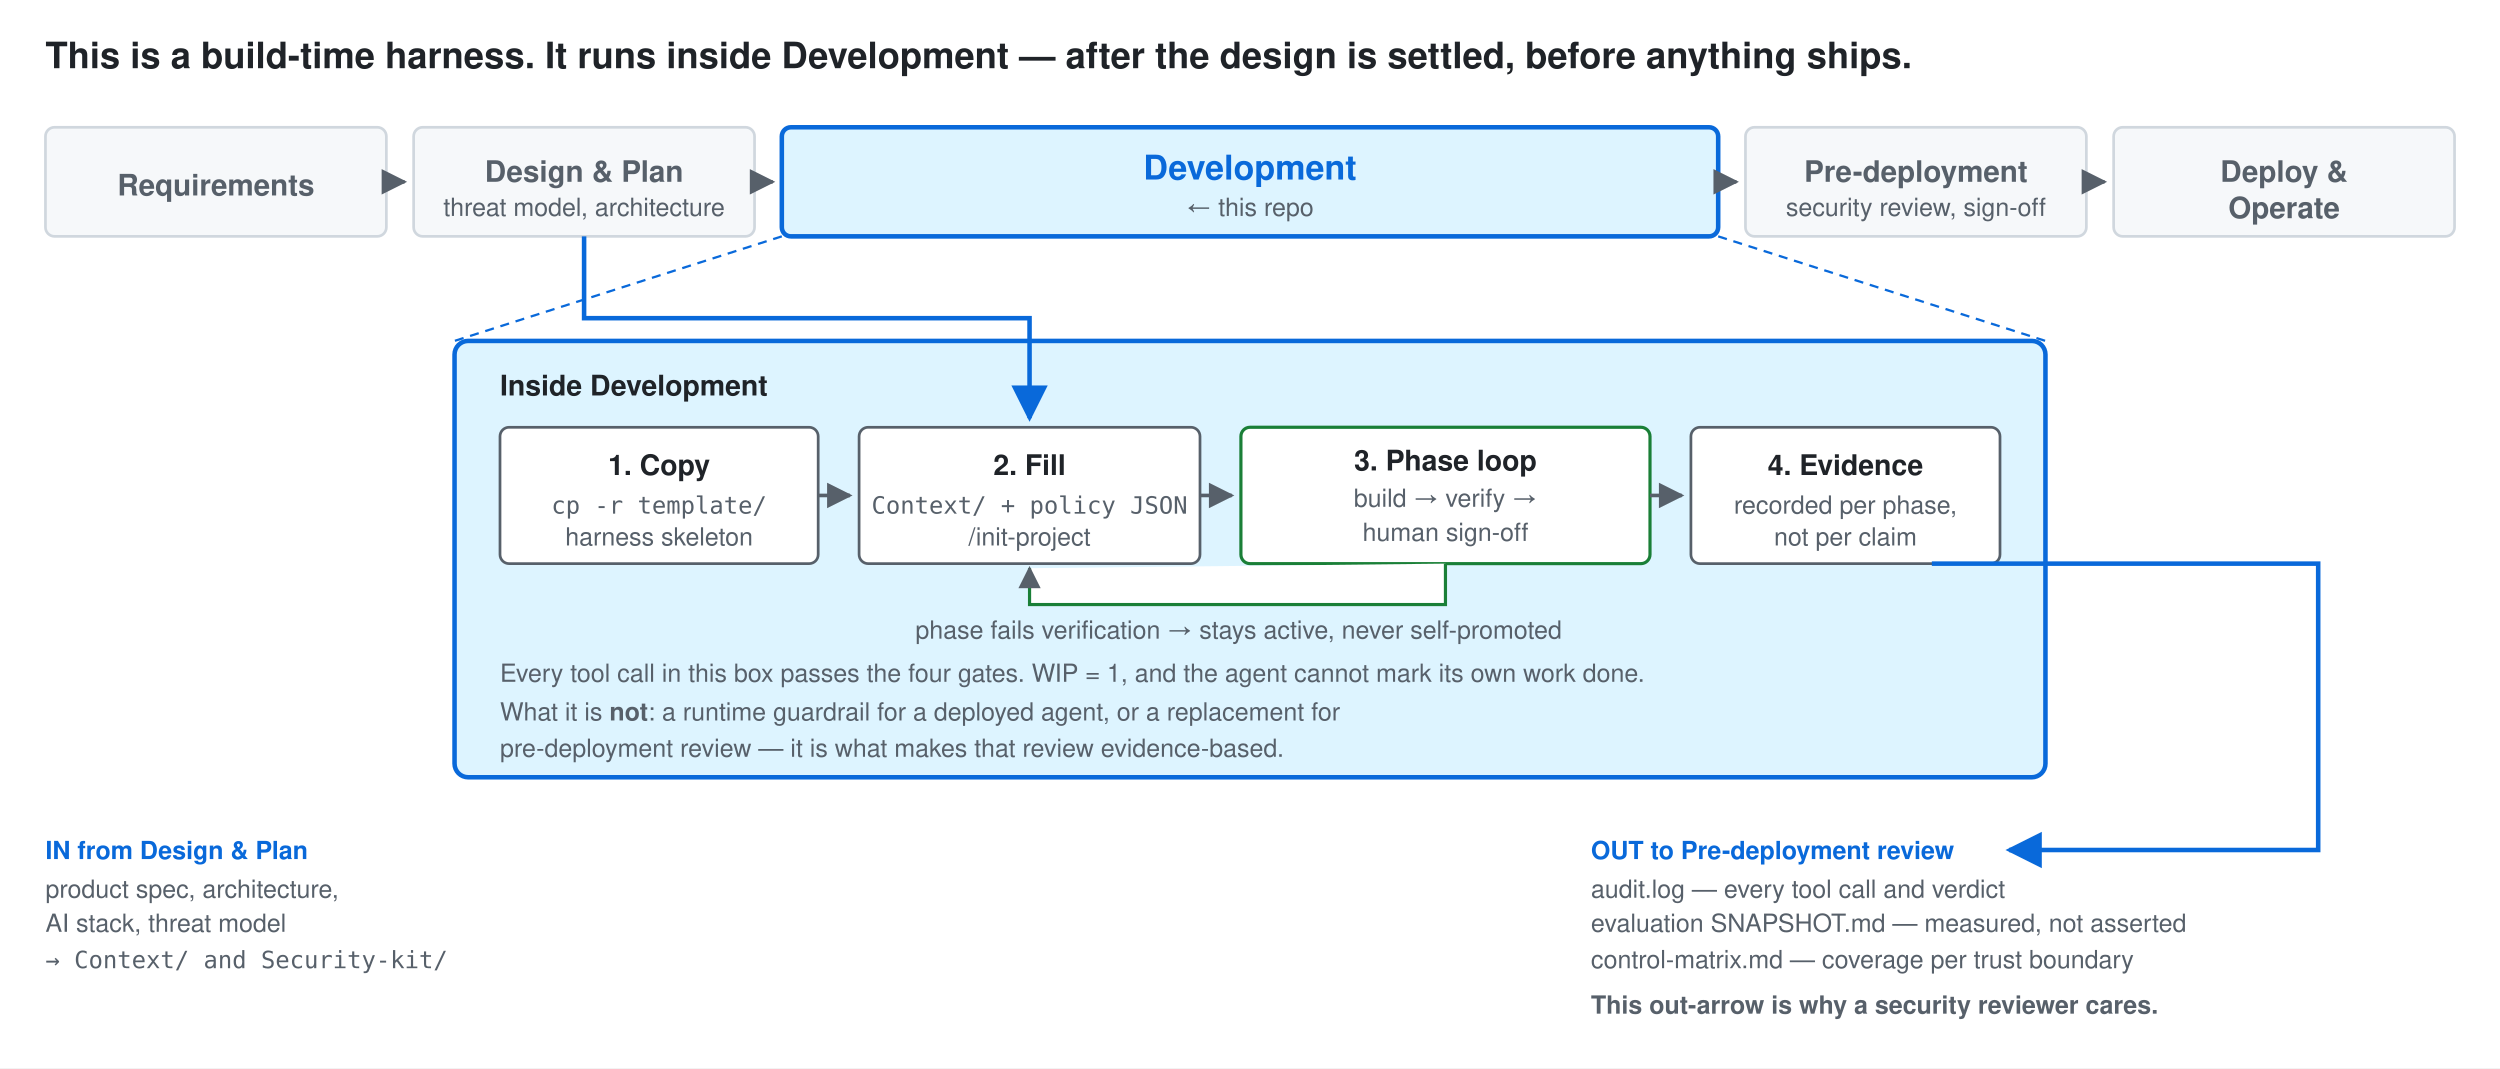
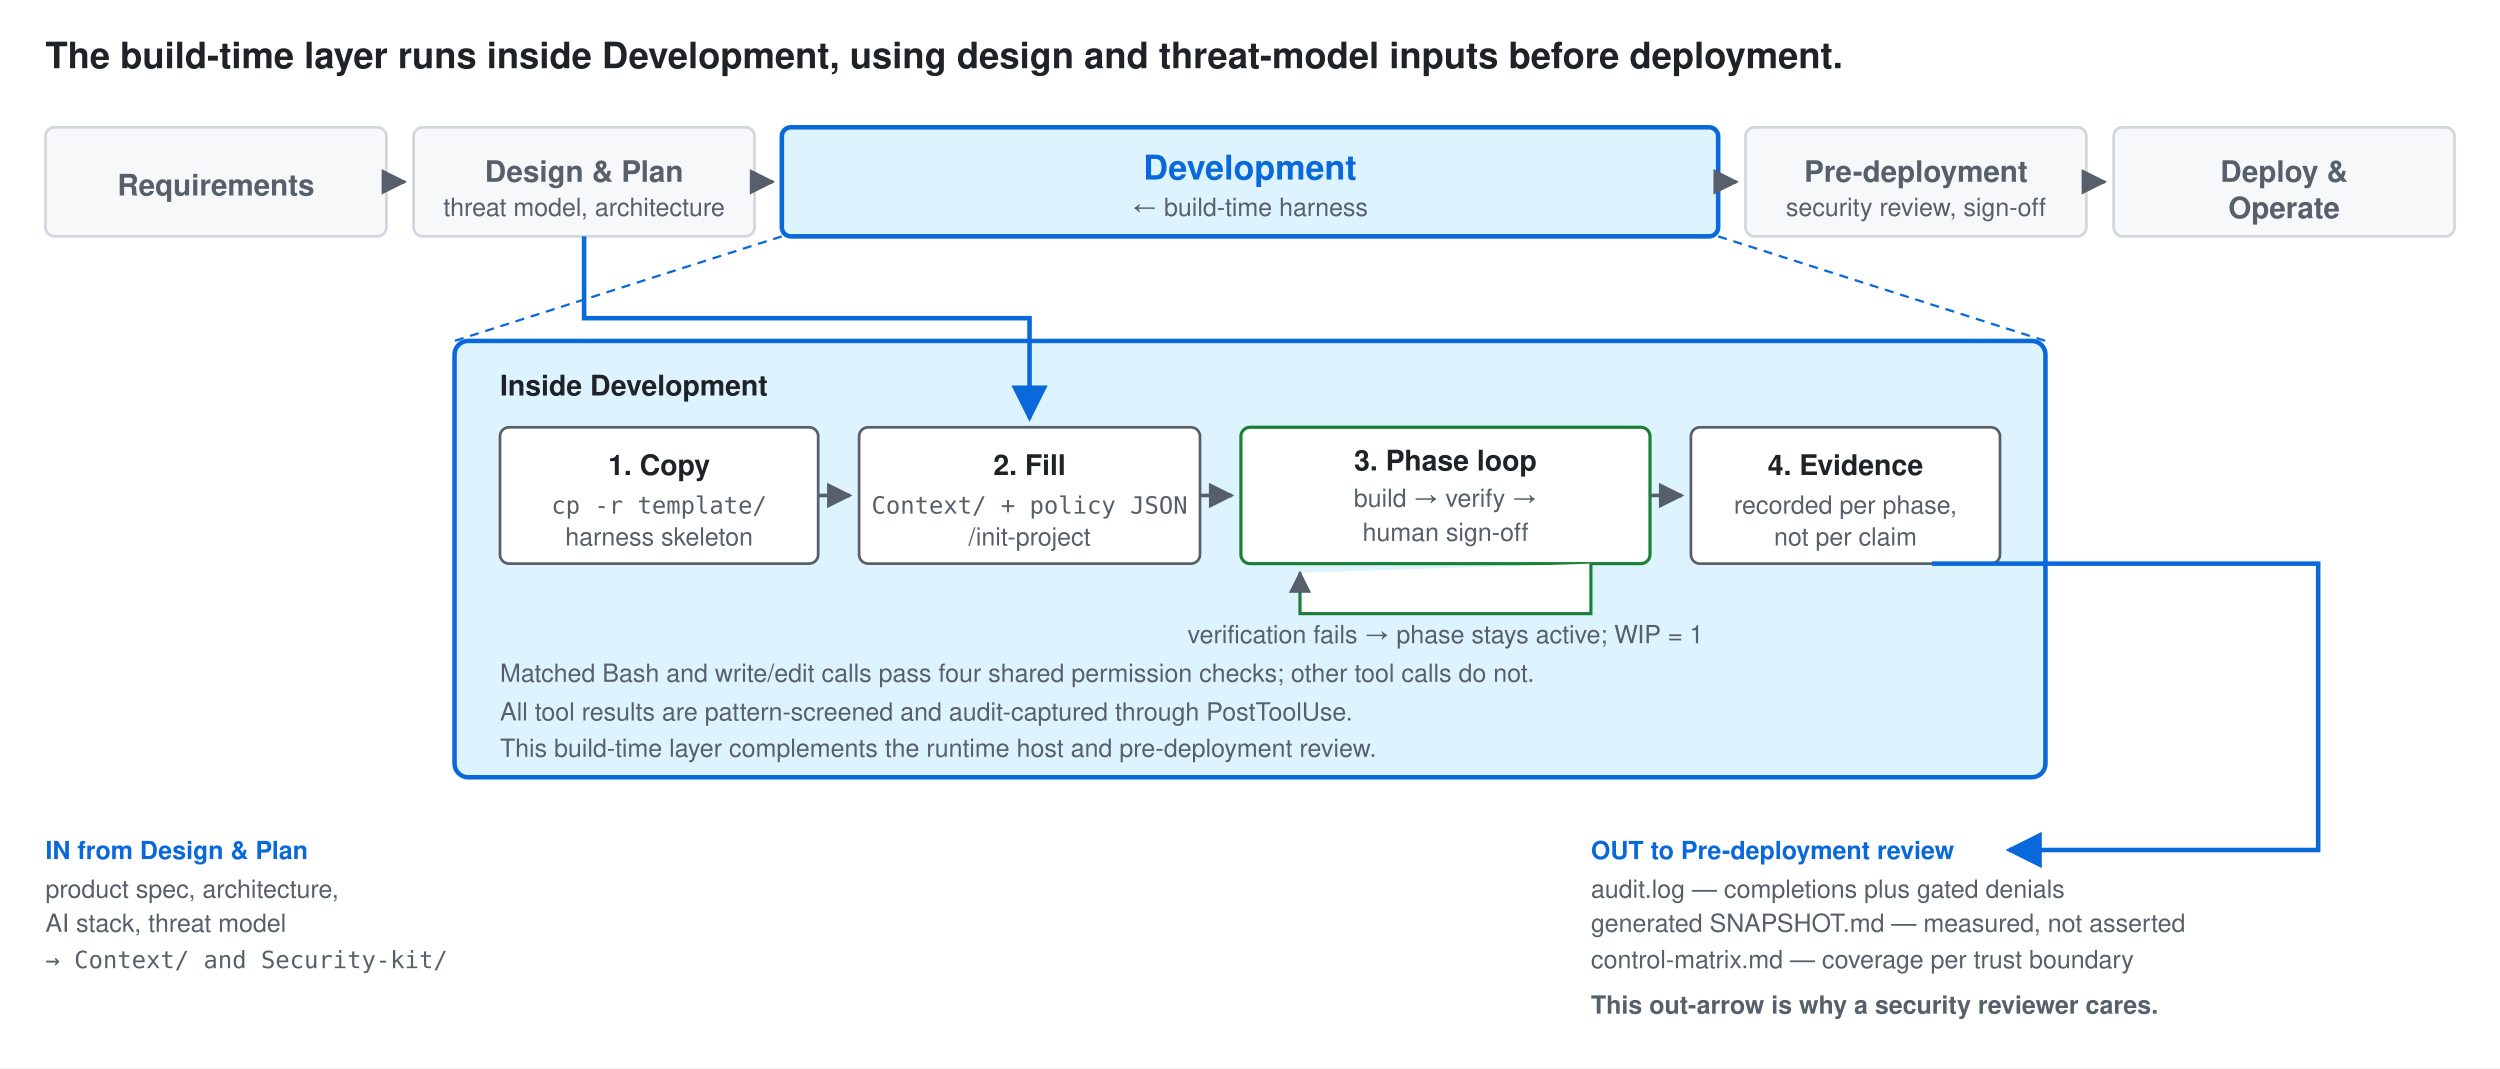
<svg xmlns="http://www.w3.org/2000/svg" width="1100" height="470" viewBox="0 0 1100 470" role="img" aria-labelledby="t d">
  <rect width="1100" height="470" fill="#ffffff" />
  <defs>
    <marker id="a" viewBox="0 0 10 10" refX="9" refY="5" markerWidth="7" markerHeight="7" orient="auto-start-reverse">
      <path d="M 0 0 L 10 5 L 0 10 z" fill="#57606a" />
    </marker>
    <marker id="ab" viewBox="0 0 10 10" refX="9" refY="5" markerWidth="8" markerHeight="8" orient="auto-start-reverse">
      <path d="M 0 0 L 10 5 L 0 10 z" fill="#0969da" />
    </marker>
  </defs>
  <style>
    text { font-family: -apple-system, BlinkMacSystemFont, "Segoe UI", Helvetica, Arial, sans-serif; fill: #1f2328; }
    .h   { font-size: 16px; font-weight: 700; }
    .st  { font-size: 13px; font-weight: 700; fill: #57606a; }
    .sta { font-size: 15px; font-weight: 700; fill: #0969da; }
    .b   { font-size: 12.5px; font-weight: 700; }
    .s   { font-size: 11px; fill: #57606a; }
    .m   { font-size: 10.5px; font-family: ui-monospace, SFMono-Regular, Menlo, Consolas, monospace; fill: #57606a; }
    .ann { font-size: 11px; font-weight: 700; fill: #0969da; }
    .stage  { fill: #f6f8fa; stroke: #d0d7de; stroke-width: 1.2; }
    .active { fill: #ddf4ff; stroke: #0969da; stroke-width: 2; }
    .card  { fill: #ffffff; stroke: #57606a; stroke-width: 1.2; }
    .loop  { fill: #ffffff; stroke: #1a7f37; stroke-width: 1.4; }
    .flow  { stroke: #57606a; stroke-width: 1.6; fill: none; }
    .hand  { stroke: #0969da; stroke-width: 2; fill: none; }
  </style>
-   <text class="h" x="20" y="30">This is a build-time harness. It runs inside Development — after the design is settled, before anything ships.</text>
+   <text class="h" x="20" y="30">The build-time layer runs inside Development, using design and threat-model inputs before deployment.</text>
  <rect class="stage" x="20" y="56" width="150" height="48" rx="4" />
  <text class="st" x="95" y="86" text-anchor="middle">Requirements</text>
  <rect class="stage" x="182" y="56" width="150" height="48" rx="4" />
  <text class="st" x="257" y="80" text-anchor="middle">Design &amp; Plan</text>
  <text class="s" x="257" y="95" text-anchor="middle">threat model, architecture</text>
  <rect class="active" x="344" y="56" width="412" height="48" rx="4" />
  <text class="sta" x="550" y="79" text-anchor="middle">Development</text>
-   <text class="s" x="550" y="95" text-anchor="middle">← this repo</text>
+   <text class="s" x="550" y="95" text-anchor="middle">← build-time harness</text>
  <rect class="stage" x="768" y="56" width="150" height="48" rx="4" />
  <text class="st" x="843" y="80" text-anchor="middle">Pre-deployment</text>
  <text class="s" x="843" y="95" text-anchor="middle">security review, sign-off</text>
  <rect class="stage" x="930" y="56" width="150" height="48" rx="4" />
  <text class="st" x="1005" y="80" text-anchor="middle">Deploy &amp;</text>
  <text class="st" x="1005" y="96" text-anchor="middle">Operate</text>
  <line class="flow" x1="170" y1="80" x2="178" y2="80" marker-end="url(#a)" />
  <line class="flow" x1="332" y1="80" x2="340" y2="80" marker-end="url(#a)" />
  <line class="flow" x1="756" y1="80" x2="764" y2="80" marker-end="url(#a)" />
  <line class="flow" x1="918" y1="80" x2="926" y2="80" marker-end="url(#a)" />
  <line x1="344" y1="104" x2="200" y2="150" stroke="#0969da" stroke-width="1" stroke-dasharray="4 3" />
  <line x1="756" y1="104" x2="900" y2="150" stroke="#0969da" stroke-width="1" stroke-dasharray="4 3" />
  <rect class="active" x="200" y="150" width="700" height="192" rx="6" fill="#f6fbff" />
  <text class="b" x="220" y="174" fill="#0969da">Inside Development</text>
  <rect class="card" x="220" y="188" width="140" height="60" rx="4" />
  <text class="b" x="290" y="209" text-anchor="middle">1. Copy</text>
  <text class="m" x="290" y="226" text-anchor="middle">cp -r template/</text>
  <text class="s" x="290" y="240" text-anchor="middle">harness skeleton</text>
  <rect class="card" x="378" y="188" width="150" height="60" rx="4" />
  <text class="b" x="453" y="209" text-anchor="middle">2. Fill</text>
  <text class="m" x="453" y="226" text-anchor="middle">Context/ + policy JSON</text>
  <text class="s" x="453" y="240" text-anchor="middle">/init-project</text>
  <rect class="loop" x="546" y="188" width="180" height="60" rx="4" />
  <text class="b" x="636" y="207" text-anchor="middle">3. Phase loop</text>
  <text class="s" x="636" y="223" text-anchor="middle">build → verify →</text>
  <text class="s" x="636" y="238" text-anchor="middle">human sign-off</text>
  <rect class="card" x="744" y="188" width="136" height="60" rx="4" />
  <text class="b" x="812" y="209" text-anchor="middle">4. Evidence</text>
  <text class="s" x="812" y="226" text-anchor="middle">recorded per phase,</text>
  <text class="s" x="812" y="240" text-anchor="middle">not per claim</text>
  <line class="flow" x1="360" y1="218" x2="374" y2="218" marker-end="url(#a)" />
  <line class="flow" x1="528" y1="218" x2="542" y2="218" marker-end="url(#a)" />
  <line class="flow" x1="726" y1="218" x2="740" y2="218" marker-end="url(#a)" />
-   <path class="loop" d="M 636 248 L 636 266 L 453 266 L 453 250" marker-end="url(#a)" stroke="#1a7f37" />
-   <text class="s" x="545" y="281" text-anchor="middle" fill="#1a7f37">phase fails verification → stays active, never self-promoted</text>
-   <text class="s" x="220" y="300">Every tool call in this box passes the four gates. WIP = 1, and the agent cannot mark its own work done.</text>
-   <text class="s" x="220" y="317">What it is <tspan font-weight="700">not</tspan>: a runtime guardrail for a deployed agent, or a replacement for</text>
-   <text class="s" x="220" y="333">pre-deployment review — it is what makes that review evidence-based.</text>
+   <path class="loop" d="M 700 248 L 700 270 L 572 270 L 572 252" marker-end="url(#a)" stroke="#1a7f37" />
+   <text class="s" x="636" y="283" text-anchor="middle" fill="#1a7f37">verification fails → phase stays active; WIP = 1</text>
+   <text class="s" x="220" y="300">Matched Bash and write/edit calls pass four shared permission checks; other tool calls do not.</text>
+   <text class="s" x="220" y="317">All tool results are pattern-screened and audit-captured through PostToolUse.</text>
+   <text class="s" x="220" y="333">This build-time layer complements the runtime host and pre-deployment review.</text>
  <path class="hand" d="M 257 104 L 257 140 L 453 140 L 453 184" marker-end="url(#ab)" />
  <text class="ann" x="20" y="378">IN from Design &amp; Plan</text>
  <text class="s" x="20" y="395">product spec, architecture,</text>
  <text class="s" x="20" y="410">AI stack, threat model</text>
  <text class="m" x="20" y="426">→ Context/ and Security-kit/</text>
  <path class="hand" d="M 850 248 L 1020 248 L 1020 374 L 884 374" marker-end="url(#ab)" />
  <text class="ann" x="700" y="378">OUT to Pre-deployment review</text>
-   <text class="s" x="700" y="395">audit.log — every tool call and verdict</text>
-   <text class="s" x="700" y="410">evaluation SNAPSHOT.md — measured, not asserted</text>
+   <text class="s" x="700" y="395">audit.log — completions plus gated denials</text>
+   <text class="s" x="700" y="410">generated SNAPSHOT.md — measured, not asserted</text>
  <text class="s" x="700" y="426">control-matrix.md — coverage per trust boundary</text>
  <text class="s" x="700" y="446" font-weight="700" fill="#0969da">This out-arrow is why a security reviewer cares.</text>
</svg>
